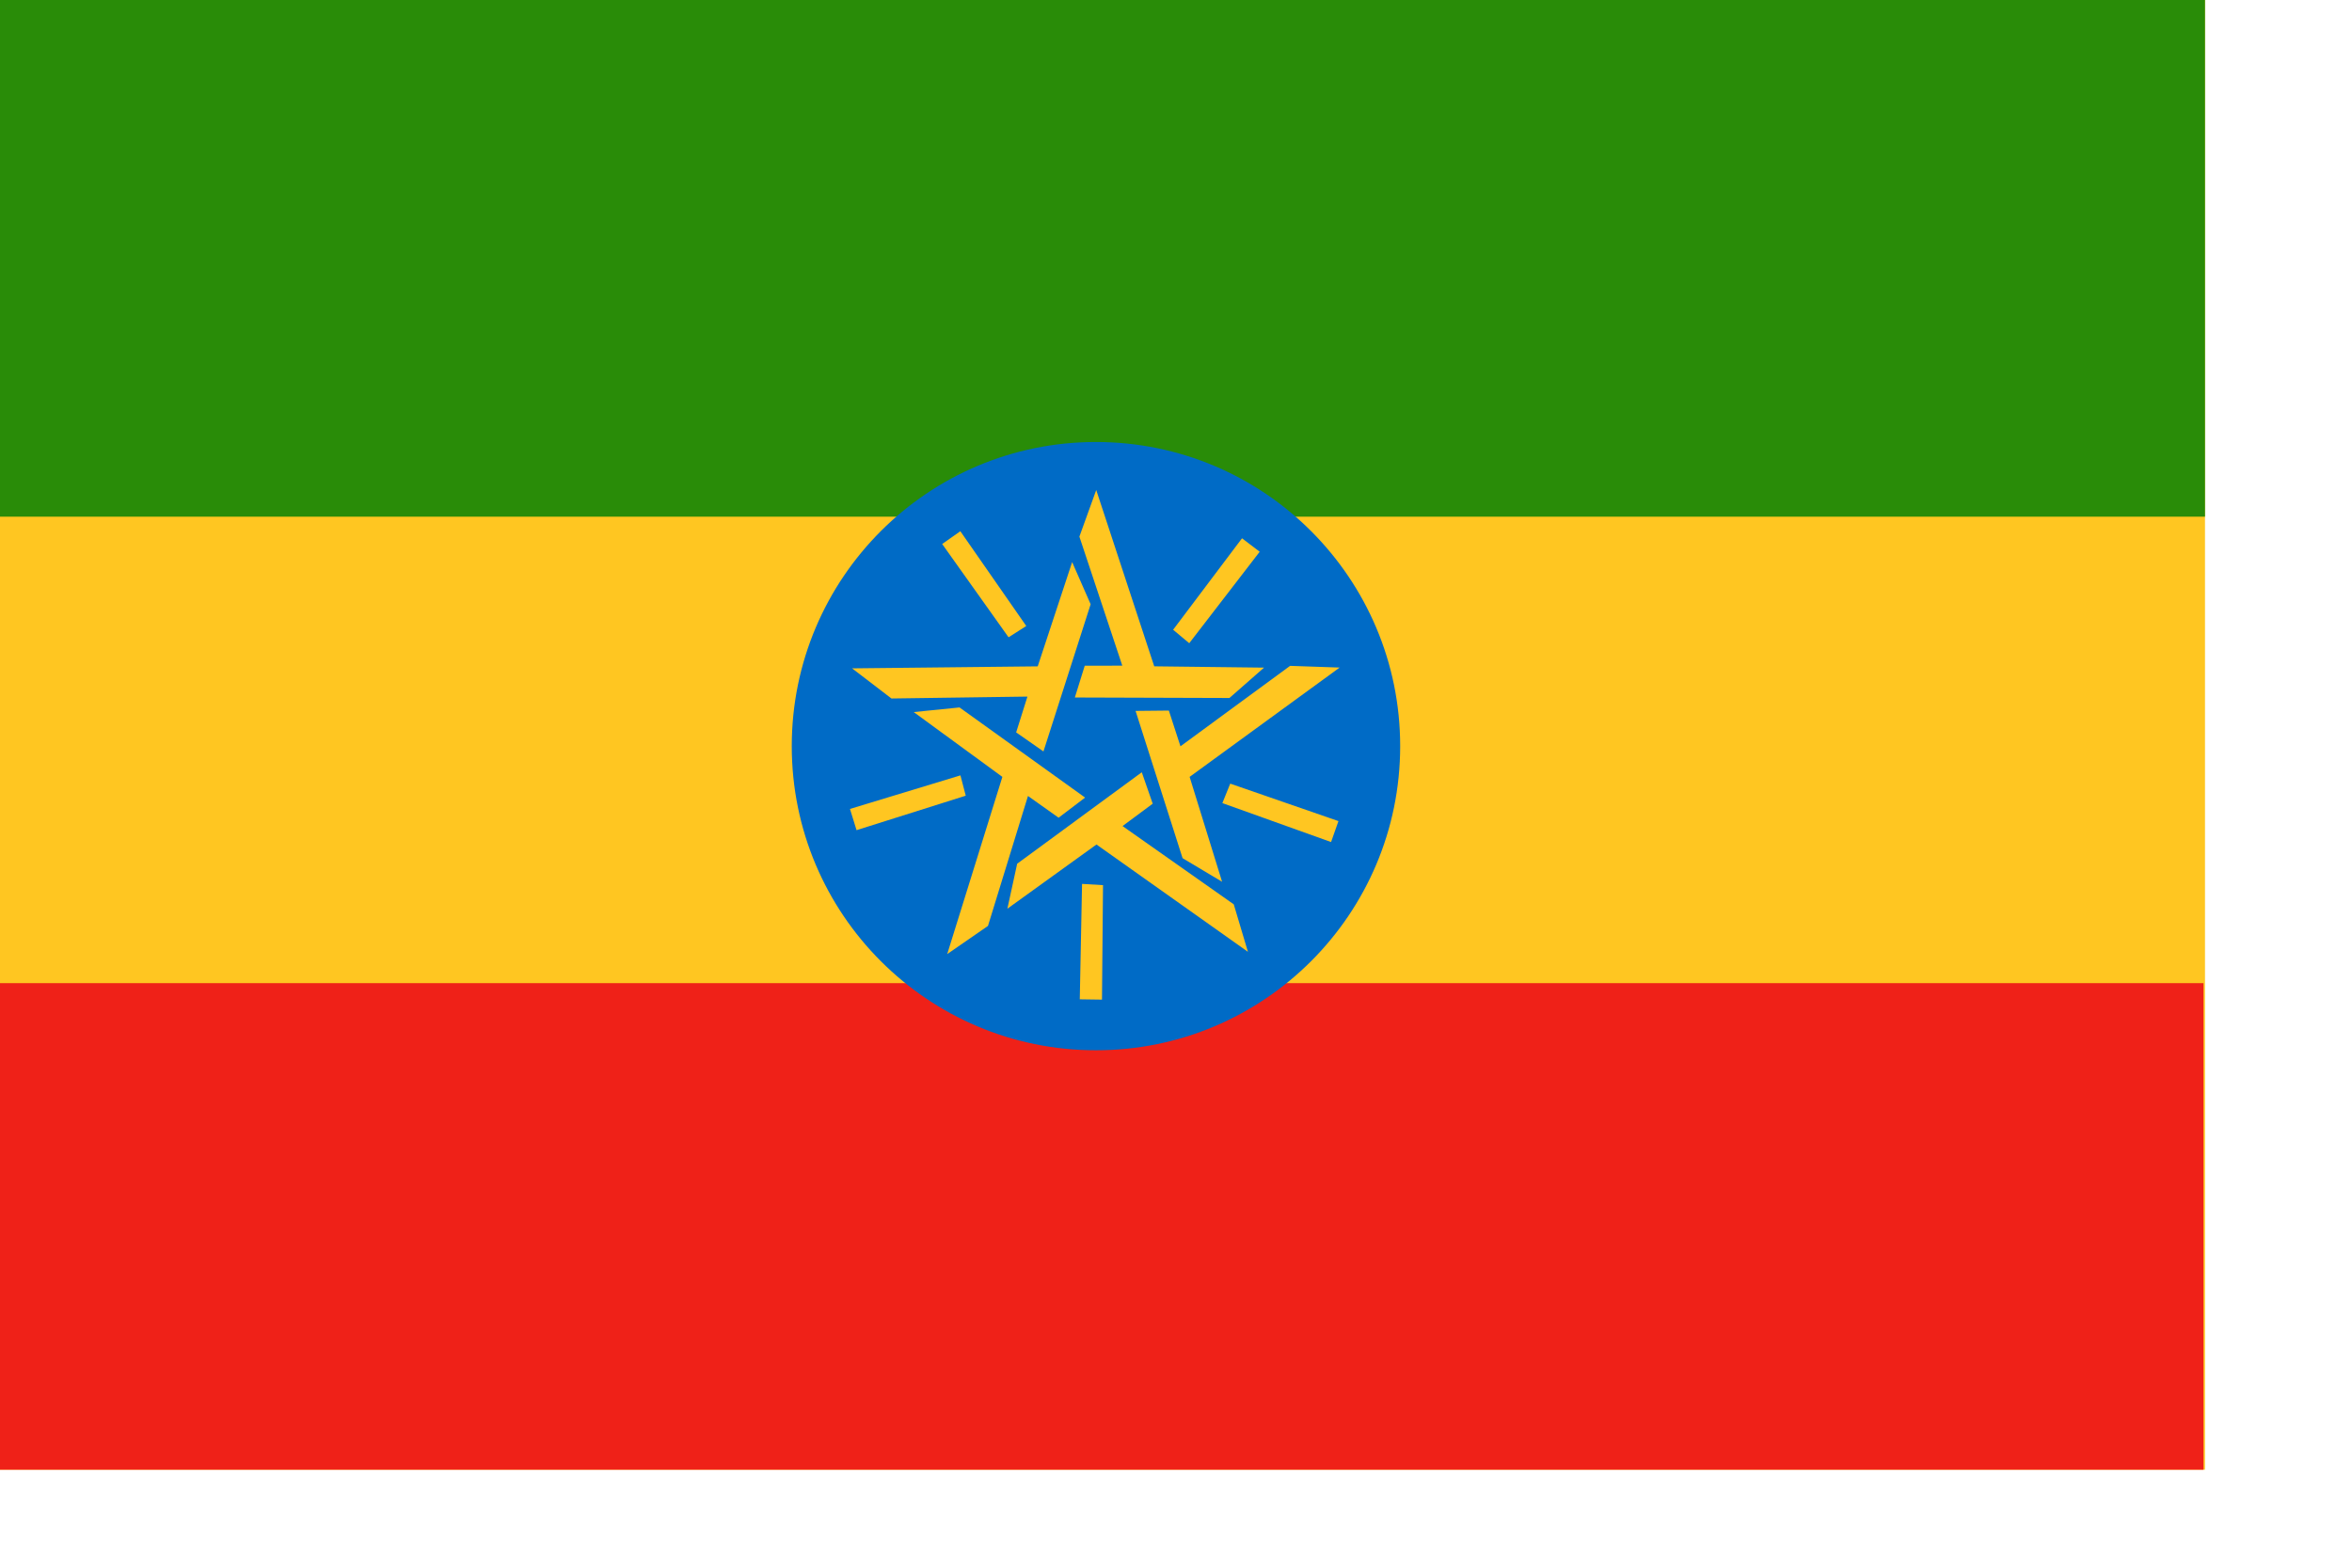
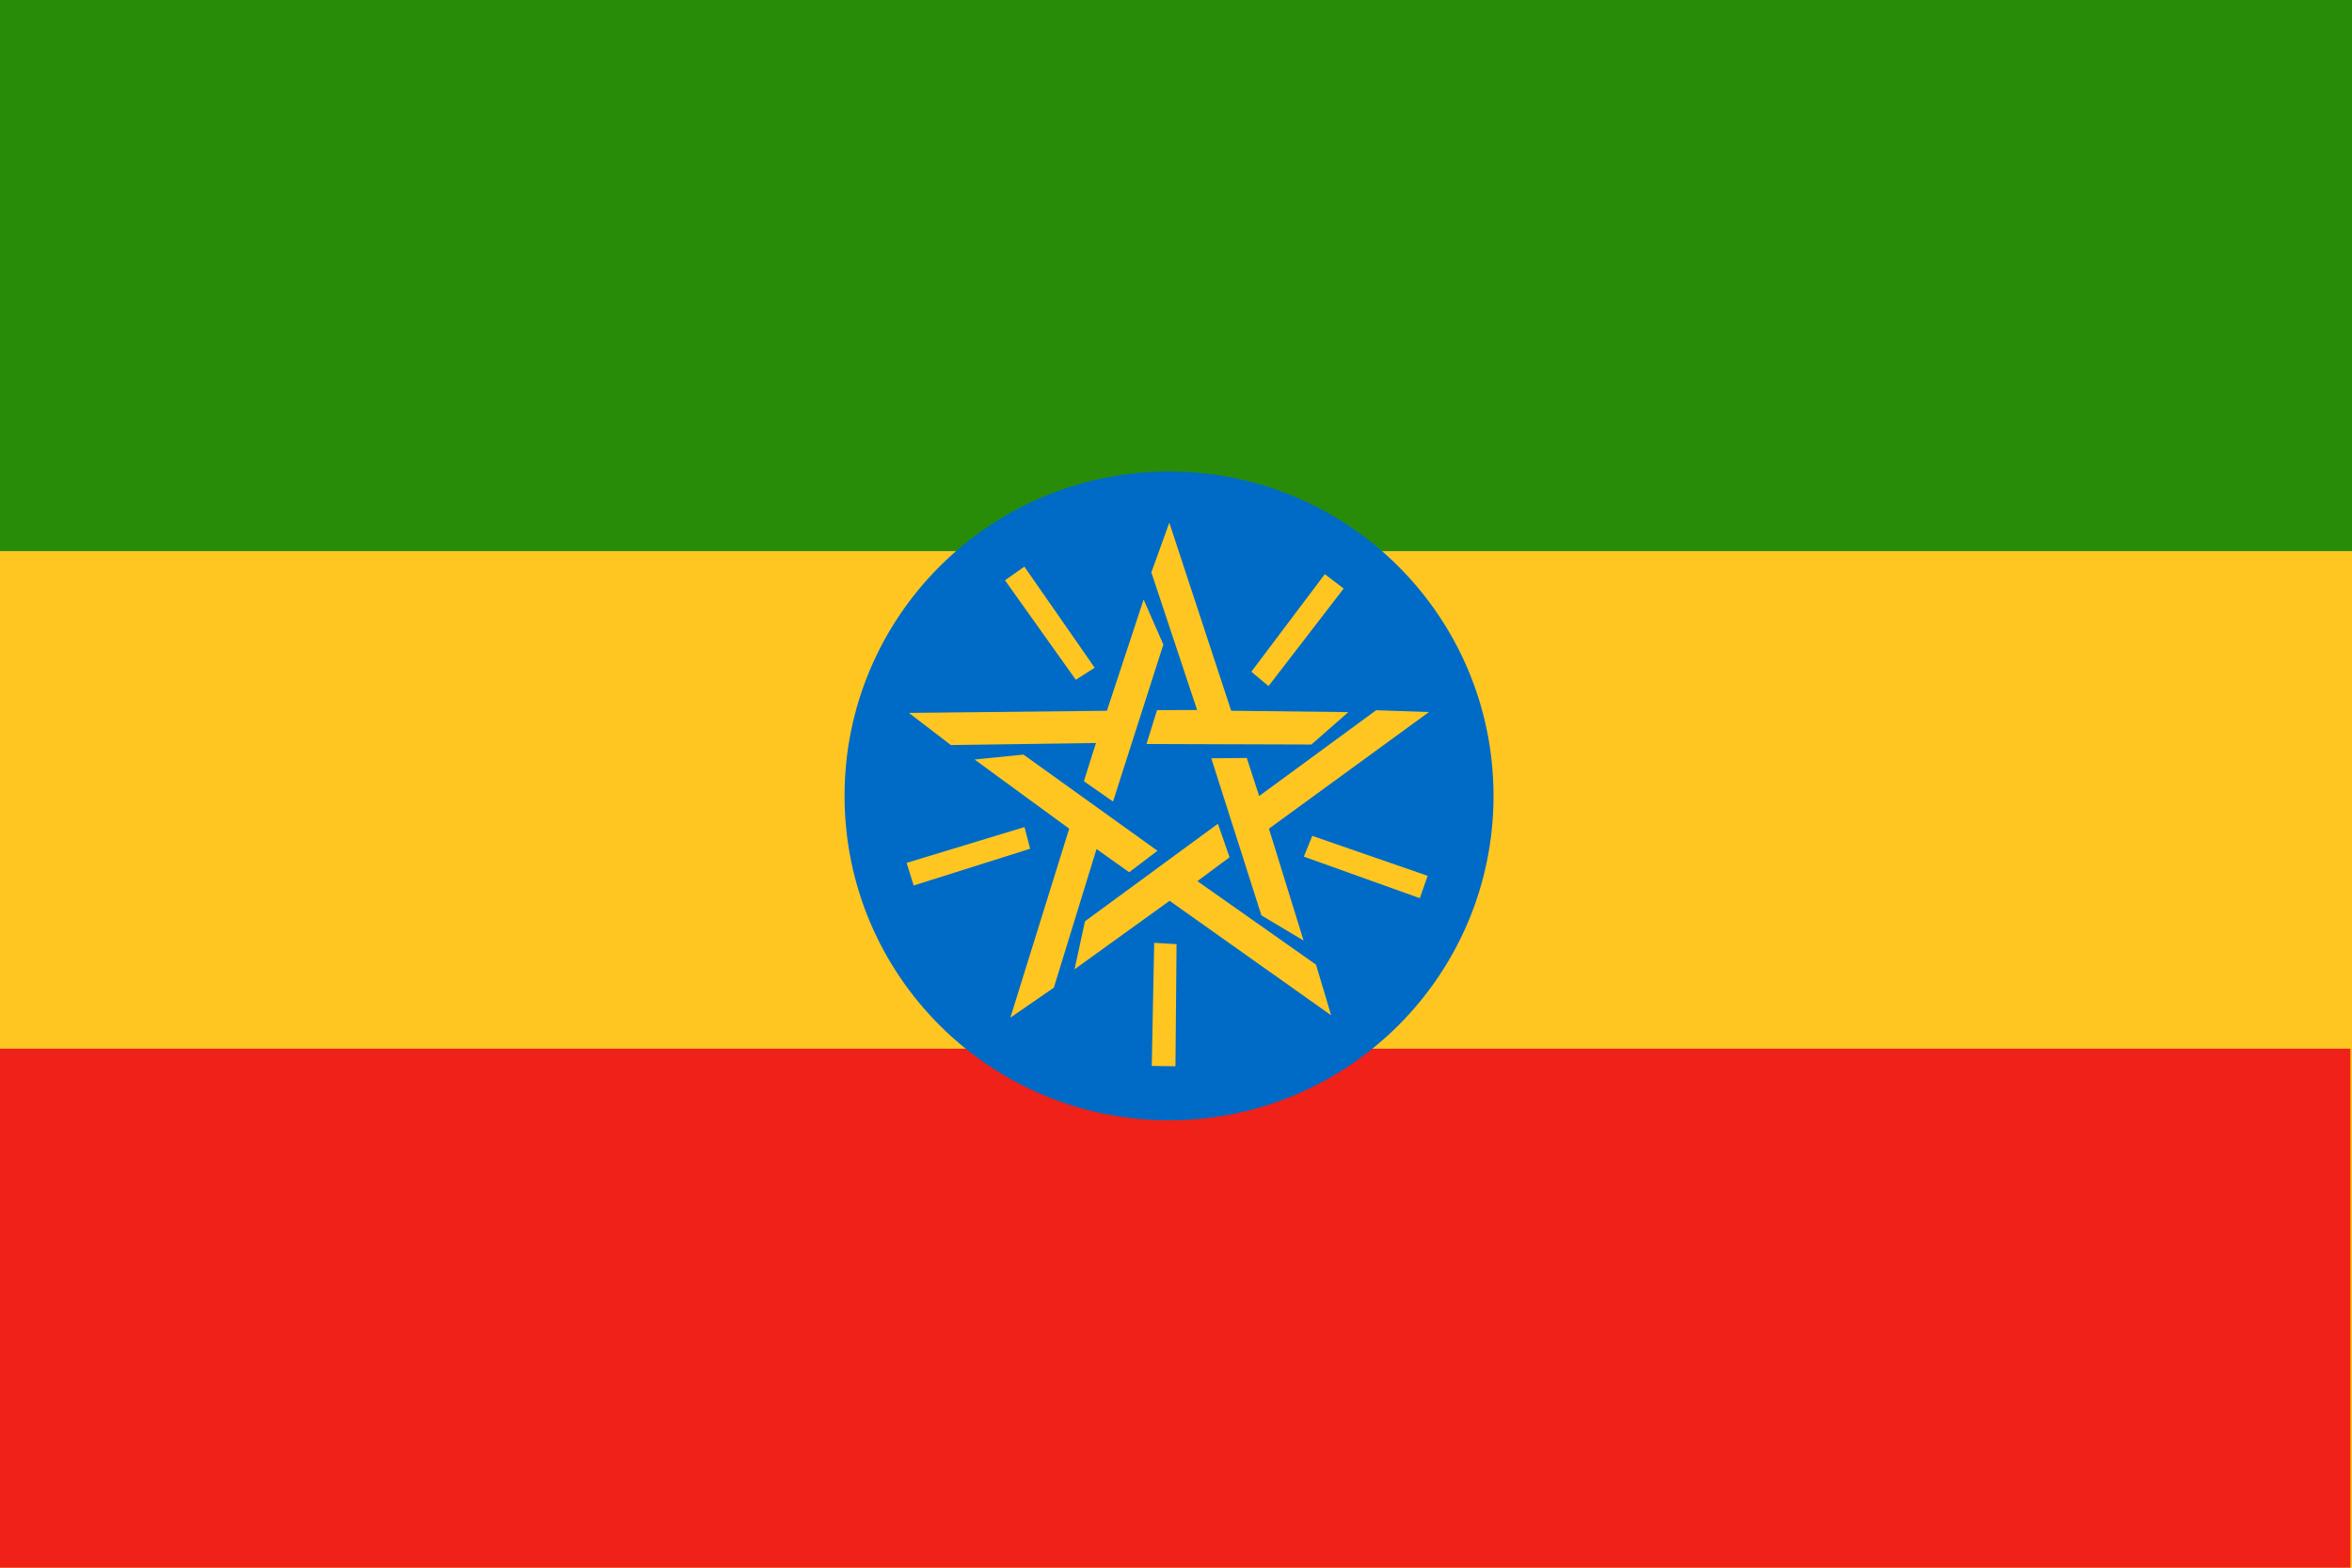
- <svg xmlns="http://www.w3.org/2000/svg" version="1" x="0" y="0" width="280mm" height="529.13pt" id="svg378">
+ <svg xmlns="http://www.w3.org/2000/svg" version="1" x="0" y="0" width="744.094pt" height="496.059pt" id="svg378">
  <defs id="defs380" />
-   <rect width="992.125" height="661.412" x="0" y="-2.4414063e-05" style="font-size:12px;fill:#ffc621;fill-opacity:1;fill-rule:evenodd;stroke-width:1pt" id="rect171" />
+   <rect width="992.125" height="661.412" x="0" y="6.1035153e-06" style="font-size:12px;fill:#ffc621;fill-opacity:1;fill-rule:evenodd;stroke-width:1pt" id="rect171" />
  <rect width="991.453" height="218.964" x="0" y="442.449" style="font-size:12px;fill:#ef2118;fill-opacity:1;fill-rule:evenodd;stroke-width:1pt" id="rect289" />
-   <rect width="992.125" height="232.523" x="0" y="-3.0517578e-05" style="font-size:12px;fill:#298c08;fill-opacity:1;fill-rule:evenodd;stroke-width:1pt" id="rect288" />
-   <g id="g3469" transform="matrix(1.330535,0,0,1.330535,-145.4553,-8.66427)">
+   <rect width="992.125" height="232.523" x="0" y="0" style="font-size:12px;fill:#298c08;fill-opacity:1;fill-rule:evenodd;stroke-width:1pt" id="rect288" />
+   <g id="g3469" transform="matrix(1.330535,0,0,1.330535,-145.4553,-8.66424)">
    <ellipse transform="matrix(0.515258,0,0,0.515257,204.6805,77.01319)" id="path316" style="font-size:12px;fill:#006bc6;fill-opacity:1;fill-rule:evenodd;stroke-width:1pt" ry="199.652" rx="199.652" cy="352.968" cx="534.222" />
-     <path transform="matrix(0.515258,0,0,0.515257,204.6805,77.01319)" id="path322" style="font-size:12px;fill:#ffc621;fill-opacity:1;fill-rule:evenodd;stroke-width:1pt" d="M 445.21,211.89 L 433.281,220.276 L 476.853,281.516 L 488.475,274.105 L 445.21,211.89 z M 499.754,356.441 L 481.837,343.948 L 489.241,320.439 L 399.994,321.685 L 374.162,301.907 L 495.992,300.594 L 518.586,232.144 L 530.723,259.821 L 499.754,356.441 z M 641.67,225.361 L 630.071,216.524 L 584.86,276.564 L 595.437,285.403 L 641.67,225.361 z M 520.357,321.034 L 526.853,300.179 L 551.5,300.134 L 523.344,215.435 L 534.393,184.834 L 572.457,300.573 L 644.534,301.427 L 621.819,321.36 L 520.357,321.034 z M 688.516,415.925 L 693.365,402.173 L 622.344,377.578 L 617.179,390.357 L 688.516,415.925 z M 560.218,329.843 L 582.06,329.622 L 589.671,353.065 L 661.635,300.266 L 694.15,301.386 L 595.687,373.145 L 617.002,442.003 L 591.058,426.504 L 560.218,329.843 z M 523.591,519.158 L 538.171,519.371 L 538.845,444.215 L 525.086,443.393 L 523.591,519.158 z M 564.288,370.114 L 571.459,390.747 L 551.665,405.432 L 624.648,456.813 L 633.951,487.989 L 534.55,417.535 L 476.078,459.687 L 482.499,430.156 L 564.288,370.114 z M 372.771,394.197 L 377.083,408.127 L 448.755,385.495 L 445.275,372.157 L 372.771,394.197 z M 527.091,386.742 L 509.694,399.949 L 489.6,385.676 L 463.345,470.982 L 436.582,489.481 L 472.793,373.149 L 414.606,330.604 L 444.674,327.565 L 527.091,386.742 z " />
+     <path transform="matrix(0.515258,0,0,0.515257,204.6805,77.01319)" id="path322" style="font-size:12px;fill:#ffc621;fill-opacity:1;fill-rule:evenodd;stroke-width:1pt" d="m 445.21,211.89 -11.929,8.386 43.572,61.24 11.622,-7.411 z m 54.544,144.551 -17.917,-12.493 7.404,-23.509 -89.247,1.246 -25.832,-19.778 121.83,-1.313 22.594,-68.45 12.137,27.677 z m 141.916,-131.08 -11.599,-8.837 -45.211,60.04 10.577,8.839 z m -121.313,95.673 6.496,-20.855 24.647,-0.045 -28.156,-84.699 11.049,-30.601 38.064,115.739 72.077,0.854 -22.715,19.933 z m 168.159,94.891 4.849,-13.752 -71.021,-24.595 -5.165,12.779 z m -128.298,-86.082 21.842,-0.221 7.611,23.443 71.964,-52.799 32.515,1.12 -98.463,71.759 21.315,68.858 -25.944,-15.499 z m -36.627,189.315 14.58,0.213 0.674,-75.156 -13.759,-0.822 z m 40.697,-149.044 7.171,20.633 -19.794,14.685 72.983,51.381 9.303,31.176 -99.401,-70.454 -58.472,42.152 6.421,-29.531 z m -191.517,24.083 4.312,13.93 71.672,-22.632 -3.48,-13.338 z m 154.32,-7.455 -17.397,13.207 -20.094,-14.273 -26.255,85.306 -26.763,18.499 36.211,-116.332 -58.187,-42.545 30.068,-3.039 z" />
  </g>
</svg>
